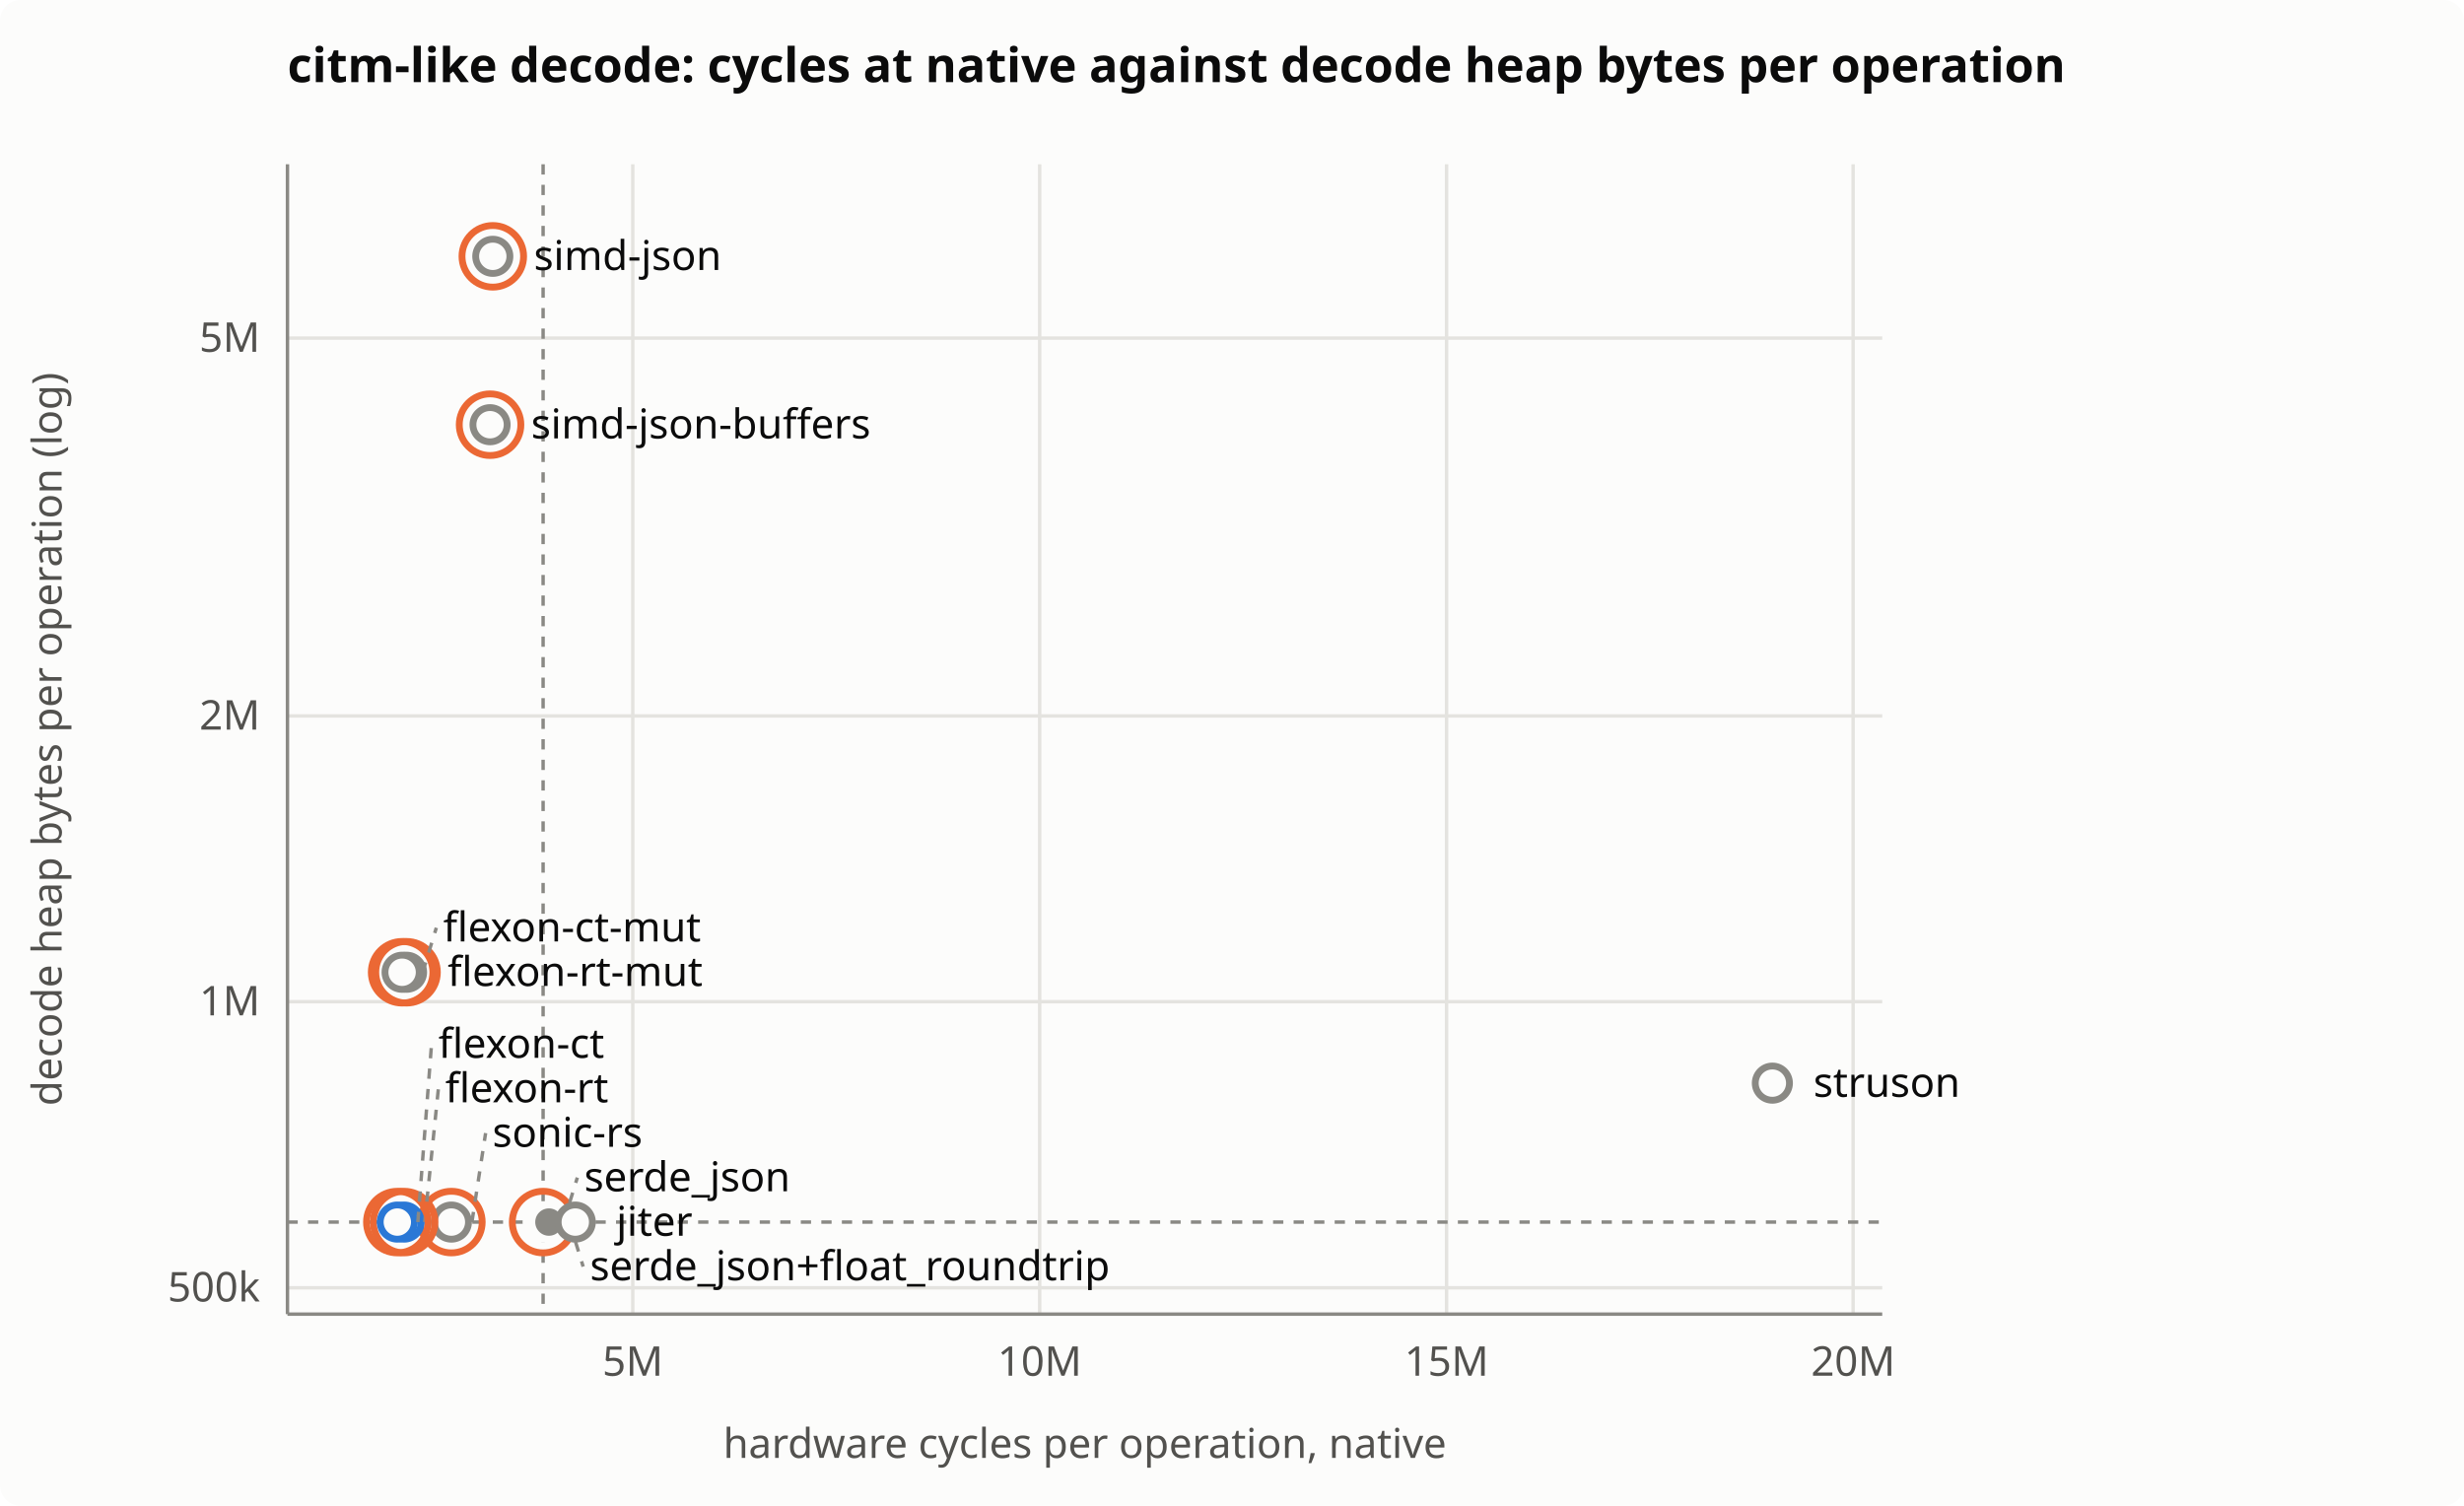
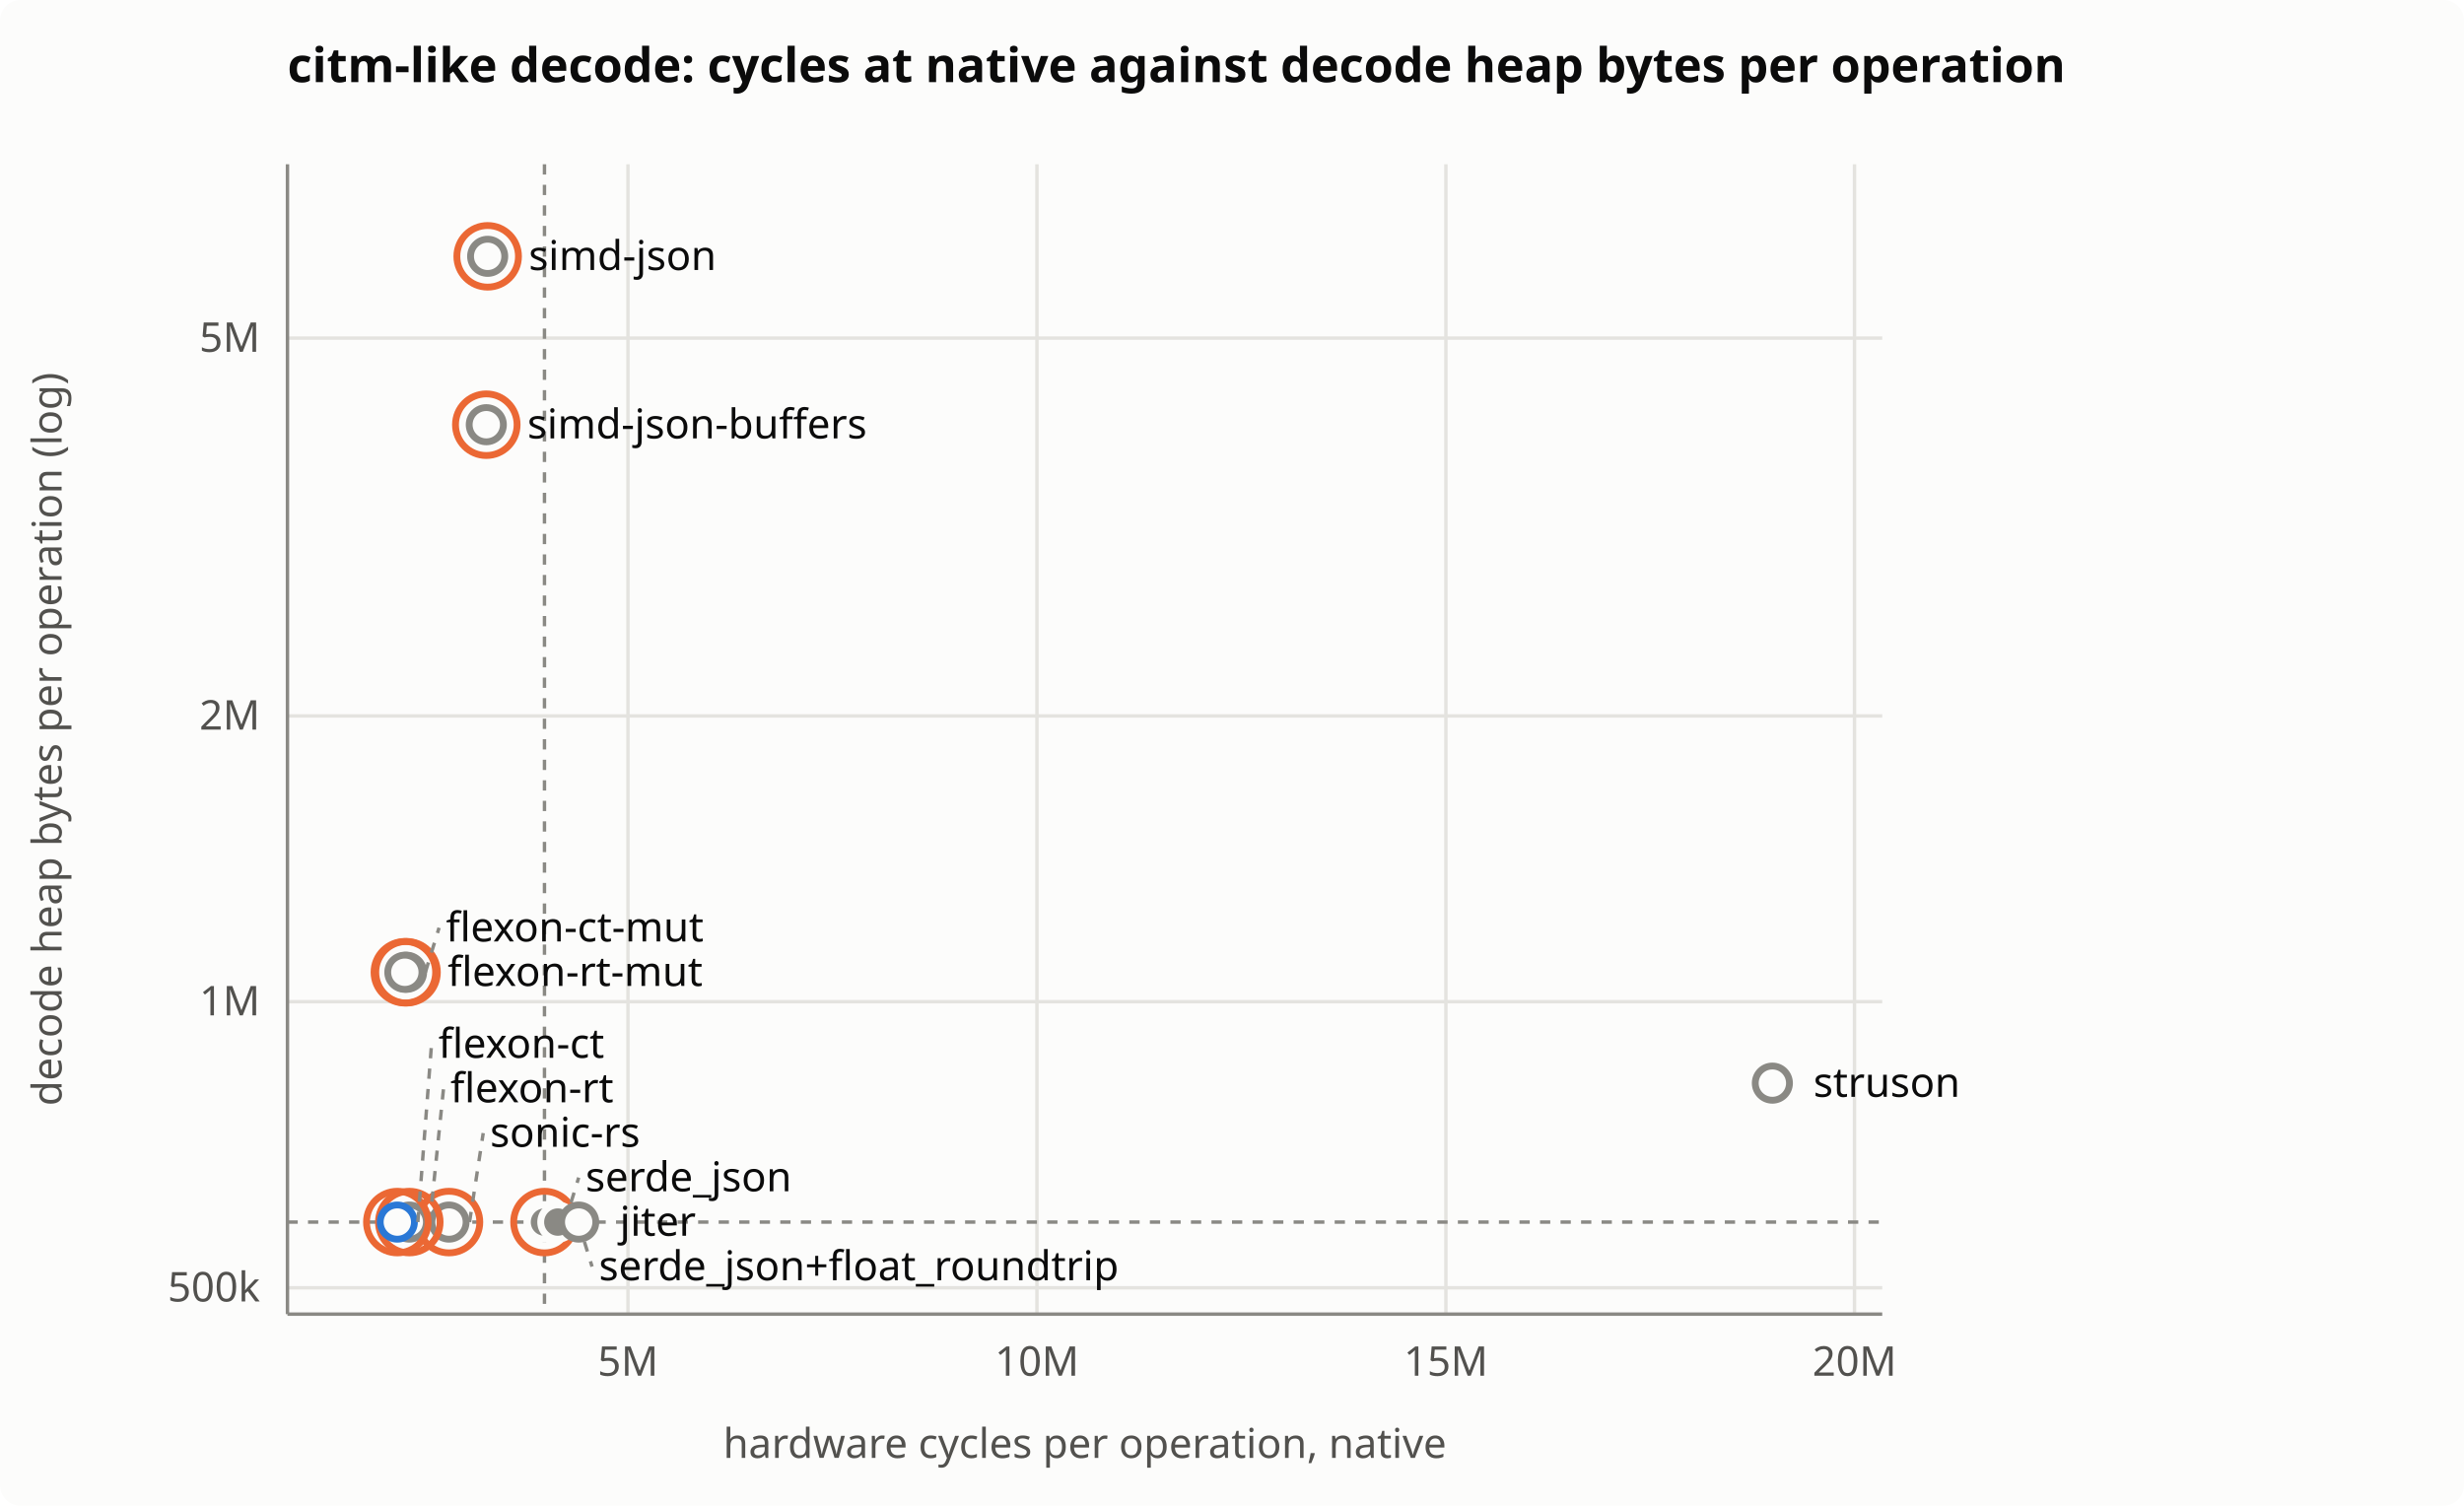
<svg xmlns="http://www.w3.org/2000/svg" viewBox="0 0 720 440" width="720" height="440" role="img" aria-label="citm-like decode: cycles at native against decode heap bytes per operation">
  <style>
.bg{fill:#fcfcfb}.ink{fill:#0b0b0b}.ink2{fill:#52514e}.grid{stroke:#e4e3df;stroke-width:1}
.axis{stroke:#8a8984;stroke-width:1}.ref{stroke:#8a8984;stroke-width:1;stroke-dasharray:3 3}
.front{stroke:#2a78d6;stroke-width:2;fill:none}
.on{fill:#2a78d6;stroke:#fcfcfb;stroke-width:2}.off{fill:#8a8984;stroke:#fcfcfb;stroke-width:2}
.on.hollow{fill:#fcfcfb;stroke:#2a78d6}.off.hollow{fill:#fcfcfb;stroke:#8a8984}
.ring{fill:none;stroke:#eb6834;stroke-width:2}
text{font-family:system-ui,'Segoe UI',sans-serif;font-size:12px}
.title{font-size:14px;font-weight:600}
@media (prefers-color-scheme:dark){
.bg{fill:#1a1a19}.ink{fill:#f0efec}.ink2{fill:#c3c2b7}.grid{stroke:#2e2e2c}.axis,.ref{stroke:#7a7974}
.front{stroke:#3987e5}.on{fill:#3987e5;stroke:#1a1a19}.off{fill:#7a7974;stroke:#1a1a19}
.on.hollow{fill:#1a1a19;stroke:#3987e5}.off.hollow{fill:#1a1a19;stroke:#7a7974}.ring{stroke:#d95926}}
</style>
  <rect class="bg" width="720" height="440" rx="6" />
  <text class="ink title" x="84" y="24">citm-like decode: cycles at native against decode heap bytes per operation</text>
-   <line class="grid" x1="184.9" y1="48" x2="184.9" y2="384.0" />
-   <text class="ink2" x="184.9" y="402.0" text-anchor="middle">5M</text>
-   <line class="grid" x1="303.8" y1="48" x2="303.8" y2="384.0" />
-   <text class="ink2" x="303.8" y="402.0" text-anchor="middle">10M</text>
-   <line class="grid" x1="422.7" y1="48" x2="422.7" y2="384.0" />
-   <text class="ink2" x="422.7" y="402.0" text-anchor="middle">15M</text>
-   <line class="grid" x1="541.5" y1="48" x2="541.5" y2="384.0" />
-   <text class="ink2" x="541.5" y="402.0" text-anchor="middle">20M</text>
+   <line class="grid" x1="183.5" y1="48" x2="183.5" y2="384.0" />
+   <text class="ink2" x="183.5" y="402.0" text-anchor="middle">5M</text>
+   <line class="grid" x1="303.0" y1="48" x2="303.0" y2="384.0" />
+   <text class="ink2" x="303.0" y="402.0" text-anchor="middle">10M</text>
+   <line class="grid" x1="422.5" y1="48" x2="422.5" y2="384.0" />
+   <text class="ink2" x="422.5" y="402.0" text-anchor="middle">15M</text>
+   <line class="grid" x1="541.9" y1="48" x2="541.9" y2="384.0" />
+   <text class="ink2" x="541.9" y="402.0" text-anchor="middle">20M</text>
  <line class="grid" x1="84" y1="376.3" x2="550.0" y2="376.3" />
  <text class="ink2" x="76.0" y="380.3" text-anchor="end">500k</text>
  <line class="grid" x1="84" y1="292.7" x2="550.0" y2="292.7" />
  <text class="ink2" x="76.0" y="296.7" text-anchor="end">1M</text>
  <line class="grid" x1="84" y1="209.2" x2="550.0" y2="209.2" />
  <text class="ink2" x="76.0" y="213.2" text-anchor="end">2M</text>
  <line class="grid" x1="84" y1="98.8" x2="550.0" y2="98.8" />
  <text class="ink2" x="76.0" y="102.8" text-anchor="end">5M</text>
  <line class="axis" x1="84" y1="384.0" x2="550.0" y2="384.0" />
  <line class="axis" x1="84" y1="48" x2="84" y2="384.0" />
  <text class="ink2" x="317.0" y="426.0" text-anchor="middle">hardware cycles per operation, native</text>
  <text class="ink2" transform="translate(18 216.0) rotate(-90)" text-anchor="middle">decode heap bytes per operation (log)</text>
-   <line class="ref" x1="158.7" y1="48" x2="158.7" y2="384.0" />
+   <line class="ref" x1="159.1" y1="48" x2="159.1" y2="384.0" />
  <line class="ref" x1="84" y1="357.1" x2="550.0" y2="357.1" />
-   <path class="front" d="M116.1,357.1 H118.1 V357.1" />
-   <circle class="off hollow" cx="144.0" cy="74.9" r="5" />
-   <circle class="ring" cx="144.0" cy="74.9" r="9" />
-   <text class="ink" x="156.0" y="78.9">simd-json</text>
-   <circle class="off hollow" cx="143.2" cy="124.1" r="5" />
-   <circle class="ring" cx="143.2" cy="124.1" r="9" />
-   <text class="ink" x="155.2" y="128.1">simd-json-buffers</text>
+   <circle class="off hollow" cx="142.5" cy="74.9" r="5" />
+   <circle class="ring" cx="142.5" cy="74.9" r="9" />
+   <text class="ink" x="154.5" y="78.9">simd-json</text>
+   <circle class="off hollow" cx="142.1" cy="124.1" r="5" />
+   <circle class="ring" cx="142.1" cy="124.1" r="9" />
+   <text class="ink" x="154.1" y="128.1">simd-json-buffers</text>
  <circle class="off hollow" cx="118.8" cy="284.1" r="5" />
  <circle class="ring" cx="118.8" cy="284.1" r="9" />
  <text class="ink" x="130.8" y="288.1">flexon-rt-mut</text>
-   <circle class="off hollow" cx="117.5" cy="284.1" r="5" />
-   <circle class="ring" cx="117.5" cy="284.1" r="9" />
-   <line class="ref" x1="123.5" y1="284.1" x2="127.5" y2="271.1" />
-   <text class="ink" x="129.5" y="275.1">flexon-ct-mut</text>
+   <circle class="off hollow" cx="118.3" cy="284.1" r="5" />
+   <circle class="ring" cx="118.3" cy="284.1" r="9" />
+   <line class="ref" x1="124.3" y1="284.1" x2="128.3" y2="271.1" />
+   <text class="ink" x="130.3" y="275.1">flexon-ct-mut</text>
  <circle class="off hollow" cx="517.9" cy="316.5" r="5" />
  <text class="ink" x="529.9" y="320.5">struson</text>
-   <circle class="off" cx="158.7" cy="357.1" r="5" />
-   <circle class="ring" cx="158.7" cy="357.1" r="9" />
-   <line class="ref" x1="164.7" y1="357.1" x2="168.7" y2="344.1" />
-   <text class="ink" x="170.7" y="348.1">serde_json</text>
-   <circle class="off" cx="160.4" cy="357.1" r="5" />
-   <line class="ref" x1="166.4" y1="357.1" x2="170.4" y2="370.1" />
-   <text class="ink" x="172.4" y="374.1">serde_json+float_roundtrip</text>
-   <circle class="off hollow" cx="131.9" cy="357.1" r="5" />
-   <circle class="ring" cx="131.9" cy="357.1" r="9" />
-   <line class="ref" x1="137.9" y1="357.1" x2="141.9" y2="331.1" />
-   <text class="ink" x="143.9" y="335.1">sonic-rs</text>
-   <circle class="on hollow" cx="118.1" cy="357.1" r="5" />
-   <circle class="ring" cx="118.1" cy="357.1" r="9" />
-   <line class="ref" x1="124.1" y1="357.1" x2="128.1" y2="318.1" />
-   <text class="ink" x="130.1" y="322.1">flexon-rt</text>
+   <circle class="off" cx="159.1" cy="357.1" r="5" />
+   <circle class="ring" cx="159.1" cy="357.1" r="9" />
+   <line class="ref" x1="165.1" y1="357.1" x2="169.1" y2="344.1" />
+   <text class="ink" x="171.1" y="348.1">serde_json</text>
+   <circle class="off" cx="163.0" cy="357.1" r="5" />
+   <line class="ref" x1="169.0" y1="357.1" x2="173.0" y2="370.1" />
+   <text class="ink" x="175.0" y="374.1">serde_json+float_roundtrip</text>
+   <circle class="off hollow" cx="131.2" cy="357.1" r="5" />
+   <circle class="ring" cx="131.2" cy="357.1" r="9" />
+   <line class="ref" x1="137.2" y1="357.1" x2="141.2" y2="331.1" />
+   <text class="ink" x="143.2" y="335.1">sonic-rs</text>
+   <circle class="off hollow" cx="119.6" cy="357.1" r="5" />
+   <circle class="ring" cx="119.6" cy="357.1" r="9" />
+   <line class="ref" x1="125.6" y1="357.1" x2="129.6" y2="318.1" />
+   <text class="ink" x="131.6" y="322.1">flexon-rt</text>
  <circle class="on hollow" cx="116.1" cy="357.1" r="5" />
  <circle class="ring" cx="116.1" cy="357.1" r="9" />
  <line class="ref" x1="122.1" y1="357.1" x2="126.1" y2="305.1" />
  <text class="ink" x="128.1" y="309.1">flexon-ct</text>
-   <circle class="off hollow" cx="168.1" cy="357.1" r="5" />
-   <text class="ink" x="180.1" y="361.1">jiter</text>
+   <circle class="off hollow" cx="169.1" cy="357.1" r="5" />
+   <text class="ink" x="181.1" y="361.1">jiter</text>
</svg>
